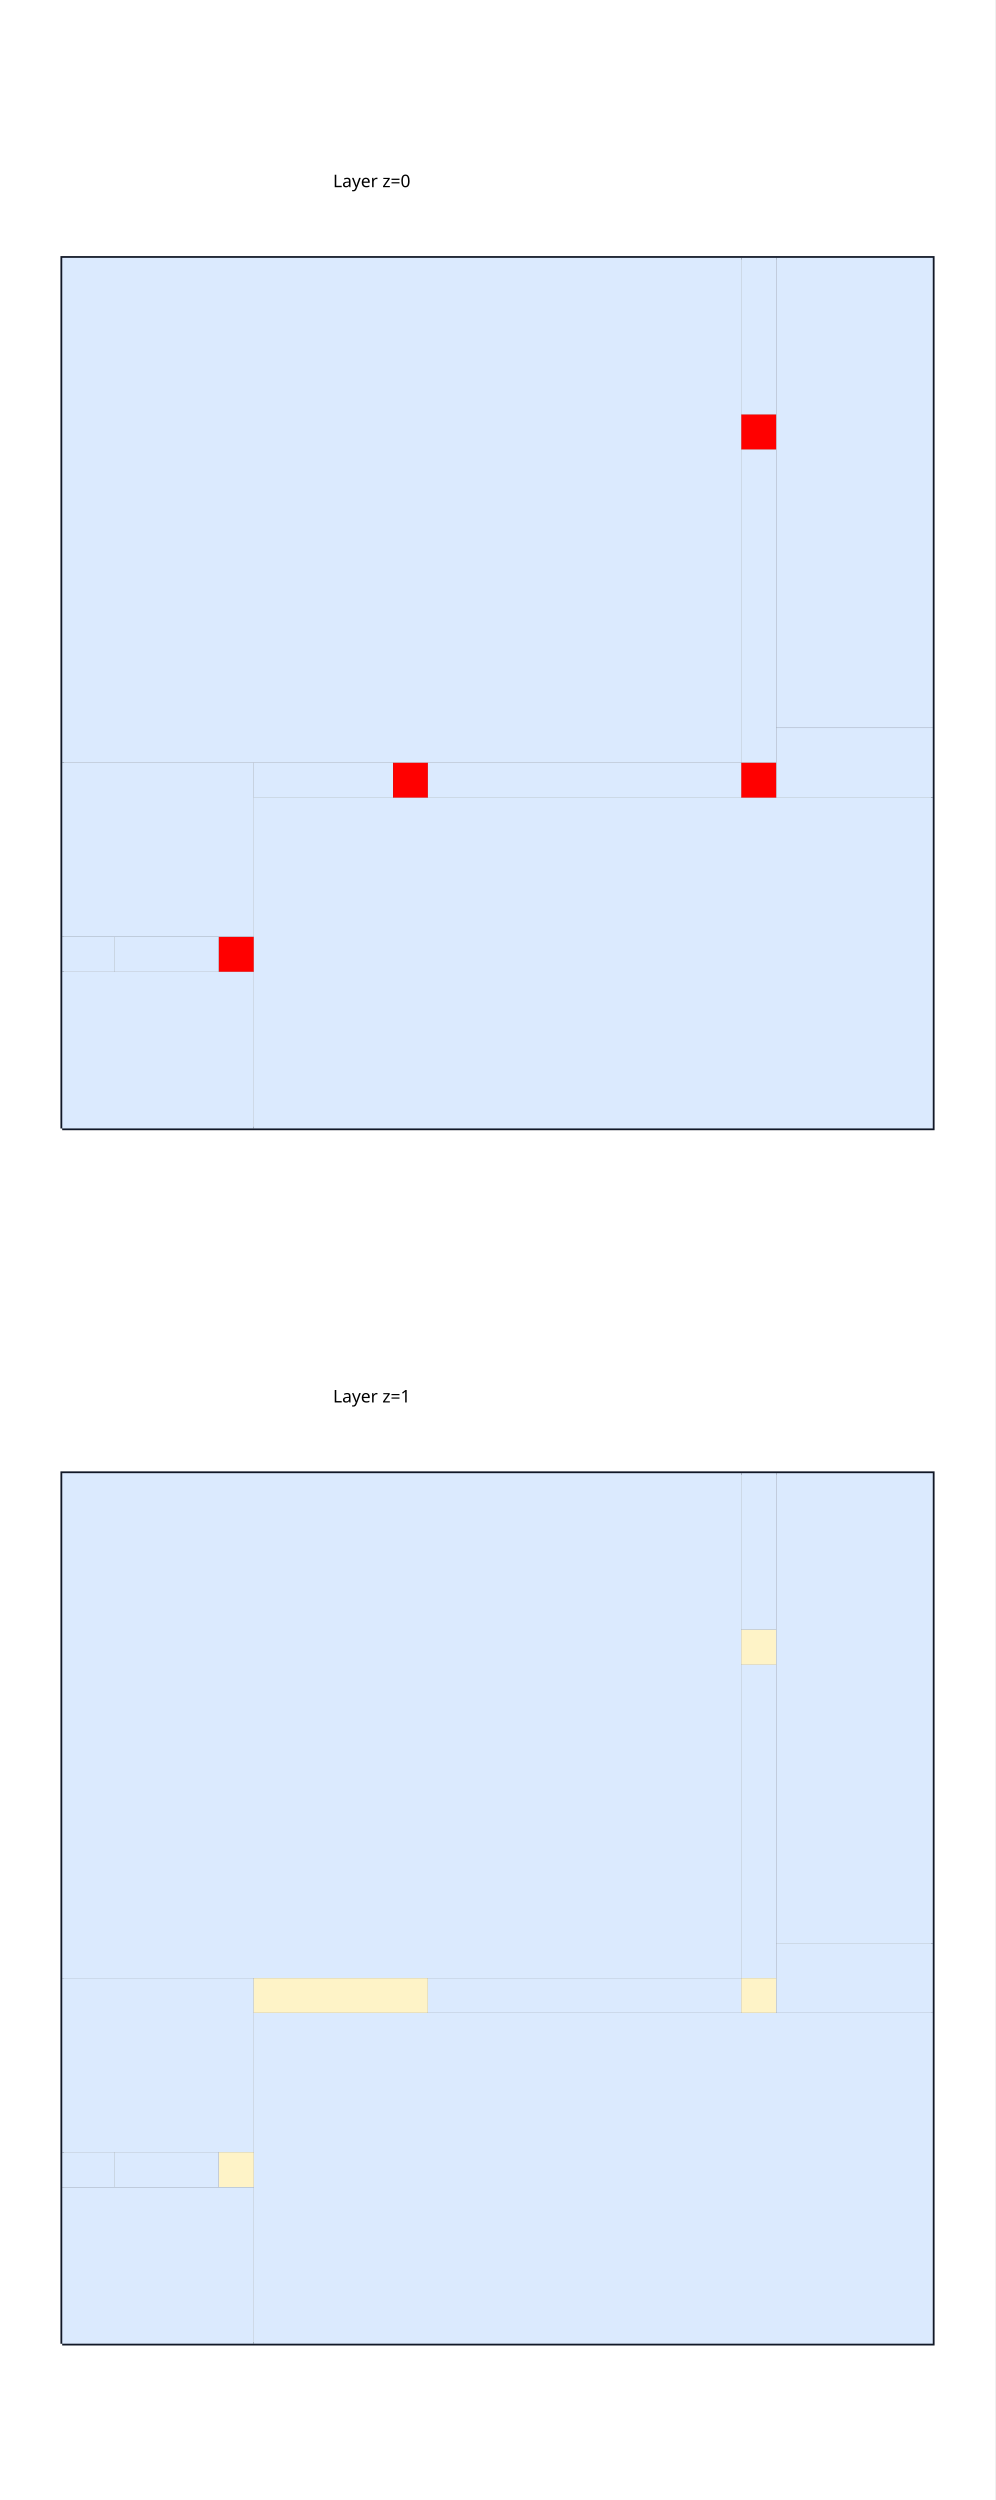
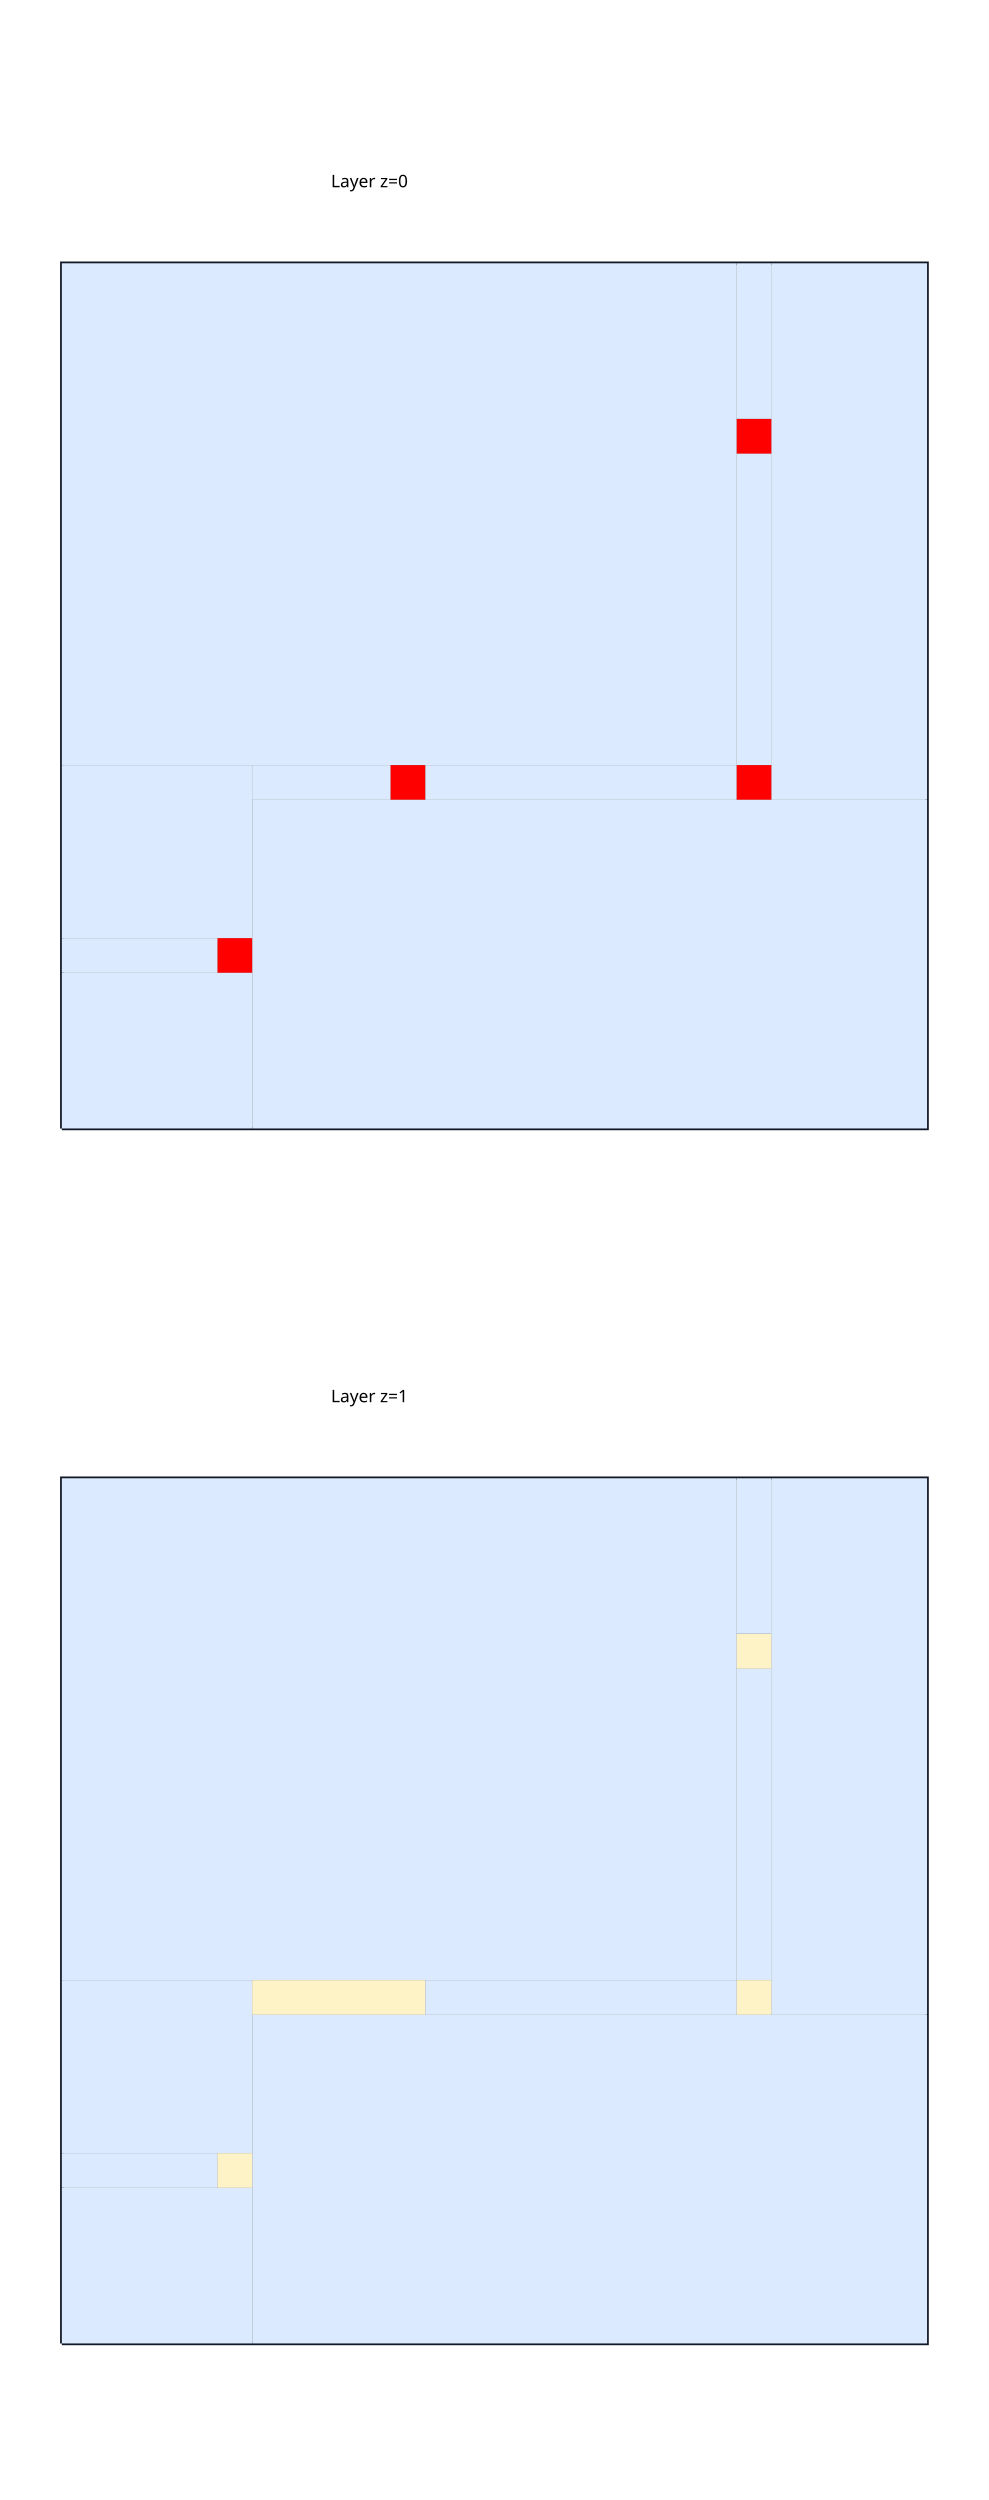
- <svg xmlns="http://www.w3.org/2000/svg" width="640" height="1608" viewBox="0 0 640 1608">
+ <svg xmlns="http://www.w3.org/2000/svg" width="640" height="1618" viewBox="0 0 640 1618">
  <rect width="100%" height="100%" fill="white" />
  <g>
-     <polyline data-points="-10,-10 15,-10 15,15 -10,15 -10,-10" data-type="line" data-label="bounds" points="40,725.833 600,725.833 600,165.833 40,165.833 40,725.833" fill="none" stroke="#111827" stroke-width="2.24" />
+     <polyline data-points="-10,-10 15,-10 15,15 -10,15 -10,-10" data-type="line" data-label="bounds" points="40,730.367 600,730.367 600,170.367 40,170.367 40,730.367" fill="none" stroke="#111827" stroke-width="2.24" />
  </g>
  <g>
-     <polyline data-points="-10,-44.89583333333333 15,-44.89583333333333 15,-19.89583333333333 -10,-19.89583333333333 -10,-44.89583333333333" data-type="line" data-label="bounds" points="40,1507.5 600,1507.5 600,947.5 40,947.5 40,1507.5" fill="none" stroke="#111827" stroke-width="2.24" />
+     <polyline data-points="-10,-45.104166666666664 15,-45.104166666666664 15,-20.104166666666664 -10,-20.104166666666664 -10,-45.104166666666664" data-type="line" data-label="bounds" points="40,1516.7 600,1516.7 600,956.7 40,956.7 40,1516.7" fill="none" stroke="#111827" stroke-width="2.24" />
  </g>
  <g>
-     <rect data-type="rect" data-label="node" data-x="-0.25" data-y="7.75" x="40" y="165.833" width="436.8" height="324.8" fill="#dbeafe" stroke="black" stroke-width="0.045" />
+     <rect data-type="rect" data-label="node" data-x="-0.25" data-y="7.75" x="40" y="170.367" width="436.8" height="324.8" fill="#dbeafe" stroke="black" stroke-width="0.045" />
  </g>
  <g>
-     <rect data-type="rect" data-label="node" data-x="5.25" data-y="-5.25" x="163.2" y="513.033" width="436.8" height="212.8" fill="#dbeafe" stroke="black" stroke-width="0.045" />
+     <rect data-type="rect" data-label="node" data-x="5.25" data-y="-5.25" x="163.2" y="517.567" width="436.8" height="212.8" fill="#dbeafe" stroke="black" stroke-width="0.045" />
  </g>
  <g>
-     <rect data-type="rect" data-label="node" data-x="-7.25" data-y="-7.75" x="40" y="625.033" width="123.2" height="100.8" fill="#dbeafe" stroke="black" stroke-width="0.045" />
+     <rect data-type="rect" data-label="node" data-x="-7.25" data-y="-7.75" x="40" y="629.567" width="123.2" height="100.8" fill="#dbeafe" stroke="black" stroke-width="0.045" />
  </g>
  <g>
-     <rect data-type="rect" data-label="node" data-x="-7.25" data-y="-2" x="40" y="490.633" width="123.2" height="112" fill="#dbeafe" stroke="black" stroke-width="0.045" />
+     <rect data-type="rect" data-label="node" data-x="-7.25" data-y="-2" x="40" y="495.167" width="123.2" height="112" fill="#dbeafe" stroke="black" stroke-width="0.045" />
  </g>
  <g>
-     <rect data-type="rect" data-label="node" data-x="12.75" data-y="8.25" x="499.2" y="165.833" width="100.8" height="302.4" fill="#dbeafe" stroke="black" stroke-width="0.045" />
+     <rect data-type="rect" data-label="node" data-x="10" data-y="5" x="476.8" y="293.567" width="22.4" height="201.6" fill="#dbeafe" stroke="black" stroke-width="0.045" />
  </g>
  <g>
-     <rect data-type="rect" data-label="node" data-x="12.75" data-y="0.5" x="499.2" y="468.233" width="100.8" height="44.8" fill="#dbeafe" stroke="black" stroke-width="0.045" />
+     <rect data-type="rect" data-label="node" data-x="10" data-y="12.75" x="476.8" y="170.367" width="22.4" height="100.8" fill="#dbeafe" stroke="black" stroke-width="0.045" />
  </g>
  <g>
-     <rect data-type="rect" data-label="node" data-x="10" data-y="5" x="476.8" y="289.033" width="22.4" height="201.6" fill="#dbeafe" stroke="black" stroke-width="0.045" />
+     <rect data-type="rect" data-label="node" data-x="5" data-y="0" x="275.2" y="495.167" width="201.6" height="22.4" fill="#dbeafe" stroke="black" stroke-width="0.045" />
  </g>
  <g>
-     <rect data-type="rect" data-label="node" data-x="10" data-y="12.75" x="476.8" y="165.833" width="22.4" height="100.8" fill="#dbeafe" stroke="black" stroke-width="0.045" />
+     <rect data-type="rect" data-label="node" data-x="12.75" data-y="7.25" x="499.2" y="170.367" width="100.8" height="347.2" fill="#dbeafe" stroke="black" stroke-width="0.045" />
  </g>
  <g>
-     <rect data-type="rect" data-label="node" data-x="-7" data-y="-5" x="73.6" y="602.633" width="67.2" height="22.4" fill="#dbeafe" stroke="black" stroke-width="0.045" />
+     <rect data-type="rect" data-label="node" data-x="-7.75" data-y="-5" x="40" y="607.167" width="100.8" height="22.4" fill="#dbeafe" stroke="black" stroke-width="0.045" />
  </g>
  <g>
-     <rect data-type="rect" data-label="node" data-x="-9.25" data-y="-5" x="40" y="602.633" width="33.6" height="22.4" fill="#dbeafe" stroke="black" stroke-width="0.045" />
+     <rect data-type="rect" data-label="node" data-x="-2.5" data-y="0" x="163.2" y="495.167" width="89.6" height="22.4" fill="#dbeafe" stroke="black" stroke-width="0.045" />
  </g>
  <g>
-     <rect data-type="rect" data-label="node" data-x="5" data-y="0" x="275.2" y="490.633" width="201.6" height="22.4" fill="#dbeafe" stroke="black" stroke-width="0.045" />
+     <rect data-type="rect" data-label="node" data-x="0" data-y="0" x="252.8" y="495.167" width="22.4" height="22.4" fill="red" stroke="black" stroke-width="0.045" />
  </g>
  <g>
-     <rect data-type="rect" data-label="node" data-x="-2.5" data-y="0" x="163.2" y="490.633" width="89.6" height="22.4" fill="#dbeafe" stroke="black" stroke-width="0.045" />
+     <rect data-type="rect" data-label="node" data-x="-5" data-y="-5" x="140.8" y="607.167" width="22.4" height="22.4" fill="red" stroke="black" stroke-width="0.045" />
  </g>
  <g>
-     <rect data-type="rect" data-label="node" data-x="0" data-y="0" x="252.8" y="490.633" width="22.4" height="22.4" fill="red" stroke="black" stroke-width="0.045" />
+     <rect data-type="rect" data-label="node" data-x="10" data-y="0" x="476.8" y="495.167" width="22.4" height="22.4" fill="red" stroke="black" stroke-width="0.045" />
  </g>
  <g>
-     <rect data-type="rect" data-label="node" data-x="-5" data-y="-5" x="140.8" y="602.633" width="22.4" height="22.4" fill="red" stroke="black" stroke-width="0.045" />
+     <rect data-type="rect" data-label="node" data-x="10" data-y="10" x="476.8" y="271.167" width="22.4" height="22.4" fill="red" stroke="black" stroke-width="0.045" />
  </g>
  <g>
-     <rect data-type="rect" data-label="node" data-x="10" data-y="0" x="476.8" y="490.633" width="22.4" height="22.4" fill="red" stroke="black" stroke-width="0.045" />
+     <rect data-type="rect" data-label="node" data-x="-0.25" data-y="-27.354166666666664" x="40" y="956.7" width="436.8" height="324.8" fill="#dbeafe" stroke="black" stroke-width="0.045" />
  </g>
  <g>
-     <rect data-type="rect" data-label="node" data-x="10" data-y="10" x="476.8" y="266.633" width="22.4" height="22.4" fill="red" stroke="black" stroke-width="0.045" />
+     <rect data-type="rect" data-label="node" data-x="5.25" data-y="-40.354166666666664" x="163.2" y="1303.9" width="436.8" height="212.8" fill="#dbeafe" stroke="black" stroke-width="0.045" />
  </g>
  <g>
-     <rect data-type="rect" data-label="node" data-x="-0.25" data-y="-27.14583333333333" x="40" y="947.5" width="436.8" height="324.8" fill="#dbeafe" stroke="black" stroke-width="0.045" />
+     <rect data-type="rect" data-label="node" data-x="-7.25" data-y="-42.854166666666664" x="40" y="1415.9" width="123.2" height="100.8" fill="#dbeafe" stroke="black" stroke-width="0.045" />
  </g>
  <g>
-     <rect data-type="rect" data-label="node" data-x="5.25" data-y="-40.14583333333333" x="163.2" y="1294.7" width="436.8" height="212.8" fill="#dbeafe" stroke="black" stroke-width="0.045" />
+     <rect data-type="rect" data-label="node" data-x="-7.25" data-y="-37.104166666666664" x="40" y="1281.5" width="123.2" height="112" fill="#dbeafe" stroke="black" stroke-width="0.045" />
  </g>
  <g>
-     <rect data-type="rect" data-label="node" data-x="-7.25" data-y="-42.64583333333333" x="40" y="1406.7" width="123.2" height="100.8" fill="#dbeafe" stroke="black" stroke-width="0.045" />
+     <rect data-type="rect" data-label="node" data-x="10" data-y="-30.104166666666664" x="476.8" y="1079.9" width="22.4" height="201.6" fill="#dbeafe" stroke="black" stroke-width="0.045" />
  </g>
  <g>
-     <rect data-type="rect" data-label="node" data-x="-7.25" data-y="-36.89583333333333" x="40" y="1272.3" width="123.2" height="112" fill="#dbeafe" stroke="black" stroke-width="0.045" />
+     <rect data-type="rect" data-label="node" data-x="10" data-y="-22.354166666666664" x="476.8" y="956.7" width="22.4" height="100.8" fill="#dbeafe" stroke="black" stroke-width="0.045" />
  </g>
  <g>
-     <rect data-type="rect" data-label="node" data-x="12.75" data-y="-26.64583333333333" x="499.2" y="947.5" width="100.8" height="302.4" fill="#dbeafe" stroke="black" stroke-width="0.045" />
+     <rect data-type="rect" data-label="node" data-x="5" data-y="-35.104166666666664" x="275.2" y="1281.5" width="201.6" height="22.4" fill="#dbeafe" stroke="black" stroke-width="0.045" />
  </g>
  <g>
-     <rect data-type="rect" data-label="node" data-x="12.75" data-y="-34.39583333333333" x="499.2" y="1249.9" width="100.8" height="44.8" fill="#dbeafe" stroke="black" stroke-width="0.045" />
+     <rect data-type="rect" data-label="node" data-x="12.75" data-y="-27.854166666666664" x="499.2" y="956.7" width="100.8" height="347.2" fill="#dbeafe" stroke="black" stroke-width="0.045" />
  </g>
  <g>
-     <rect data-type="rect" data-label="node" data-x="10" data-y="-29.89583333333333" x="476.8" y="1070.7" width="22.4" height="201.6" fill="#dbeafe" stroke="black" stroke-width="0.045" />
+     <rect data-type="rect" data-label="node" data-x="-7.75" data-y="-40.104166666666664" x="40" y="1393.5" width="100.8" height="22.4" fill="#dbeafe" stroke="black" stroke-width="0.045" />
  </g>
  <g>
-     <rect data-type="rect" data-label="node" data-x="10" data-y="-22.14583333333333" x="476.8" y="947.5" width="22.4" height="100.8" fill="#dbeafe" stroke="black" stroke-width="0.045" />
+     <rect data-type="rect" data-label="node" data-x="-5" data-y="-40.104166666666664" x="140.8" y="1393.5" width="22.4" height="22.4" fill="#fef3c7" stroke="black" stroke-width="0.045" />
  </g>
  <g>
-     <rect data-type="rect" data-label="node" data-x="-7" data-y="-39.89583333333333" x="73.6" y="1384.3" width="67.2" height="22.4" fill="#dbeafe" stroke="black" stroke-width="0.045" />
+     <rect data-type="rect" data-label="node" data-x="10" data-y="-35.104166666666664" x="476.8" y="1281.5" width="22.4" height="22.4" fill="#fef3c7" stroke="black" stroke-width="0.045" />
  </g>
  <g>
-     <rect data-type="rect" data-label="node" data-x="-9.25" data-y="-39.89583333333333" x="40" y="1384.3" width="33.6" height="22.4" fill="#dbeafe" stroke="black" stroke-width="0.045" />
+     <rect data-type="rect" data-label="node" data-x="10" data-y="-25.104166666666664" x="476.8" y="1057.5" width="22.4" height="22.4" fill="#fef3c7" stroke="black" stroke-width="0.045" />
  </g>
  <g>
-     <rect data-type="rect" data-label="node" data-x="5" data-y="-34.89583333333333" x="275.2" y="1272.3" width="201.6" height="22.4" fill="#dbeafe" stroke="black" stroke-width="0.045" />
+     <rect data-type="rect" data-label="node" data-x="-2" data-y="-35.104166666666664" x="163.2" y="1281.5" width="112" height="22.4" fill="#fef3c7" stroke="black" stroke-width="0.045" />
  </g>
-   <g>
-     <rect data-type="rect" data-label="node" data-x="-5" data-y="-39.89583333333333" x="140.8" y="1384.3" width="22.4" height="22.4" fill="#fef3c7" stroke="black" stroke-width="0.045" />
-   </g>
-   <g>
-     <rect data-type="rect" data-label="node" data-x="10" data-y="-34.89583333333333" x="476.8" y="1272.3" width="22.4" height="22.4" fill="#fef3c7" stroke="black" stroke-width="0.045" />
-   </g>
-   <g>
-     <rect data-type="rect" data-label="node" data-x="10" data-y="-24.89583333333333" x="476.8" y="1048.3" width="22.4" height="22.4" fill="#fef3c7" stroke="black" stroke-width="0.045" />
-   </g>
-   <g>
-     <rect data-type="rect" data-label="node" data-x="-2" data-y="-34.89583333333333" x="163.2" y="1272.3" width="112" height="22.4" fill="#fef3c7" stroke="black" stroke-width="0.045" />
-   </g>
-   <text data-type="text" data-label="Layer z=0" data-x="0" data-y="17.416666666666664" x="264" y="111.7" fill="black" font-size="11.2" font-family="sans-serif" text-anchor="end" dominant-baseline="text-before-edge">Layer z=0</text>
-   <text data-type="text" data-label="Layer z=1" data-x="0" data-y="-17.479166666666664" x="264" y="893.367" fill="black" font-size="11.2" font-family="sans-serif" text-anchor="end" dominant-baseline="text-before-edge">Layer z=1</text>
+   <text data-type="text" data-label="Layer z=0" data-x="0" data-y="17.583333333333332" x="264" y="112.5" fill="black" font-size="11.2" font-family="sans-serif" text-anchor="end" dominant-baseline="text-before-edge">Layer z=0</text>
+   <text data-type="text" data-label="Layer z=1" data-x="0" data-y="-17.520833333333332" x="264" y="898.833" fill="black" font-size="11.2" font-family="sans-serif" text-anchor="end" dominant-baseline="text-before-edge">Layer z=1</text>
  <g id="crosshair" style="display: none">
-     <line id="crosshair-h" y1="0" y2="1608" stroke="#666" stroke-width="0.5" />
+     <line id="crosshair-h" y1="0" y2="1618" stroke="#666" stroke-width="0.5" />
    <line id="crosshair-v" x1="0" x2="640" stroke="#666" stroke-width="0.5" />
    <text id="coordinates" font-family="monospace" font-size="12" fill="#666" />
  </g>
</svg>
